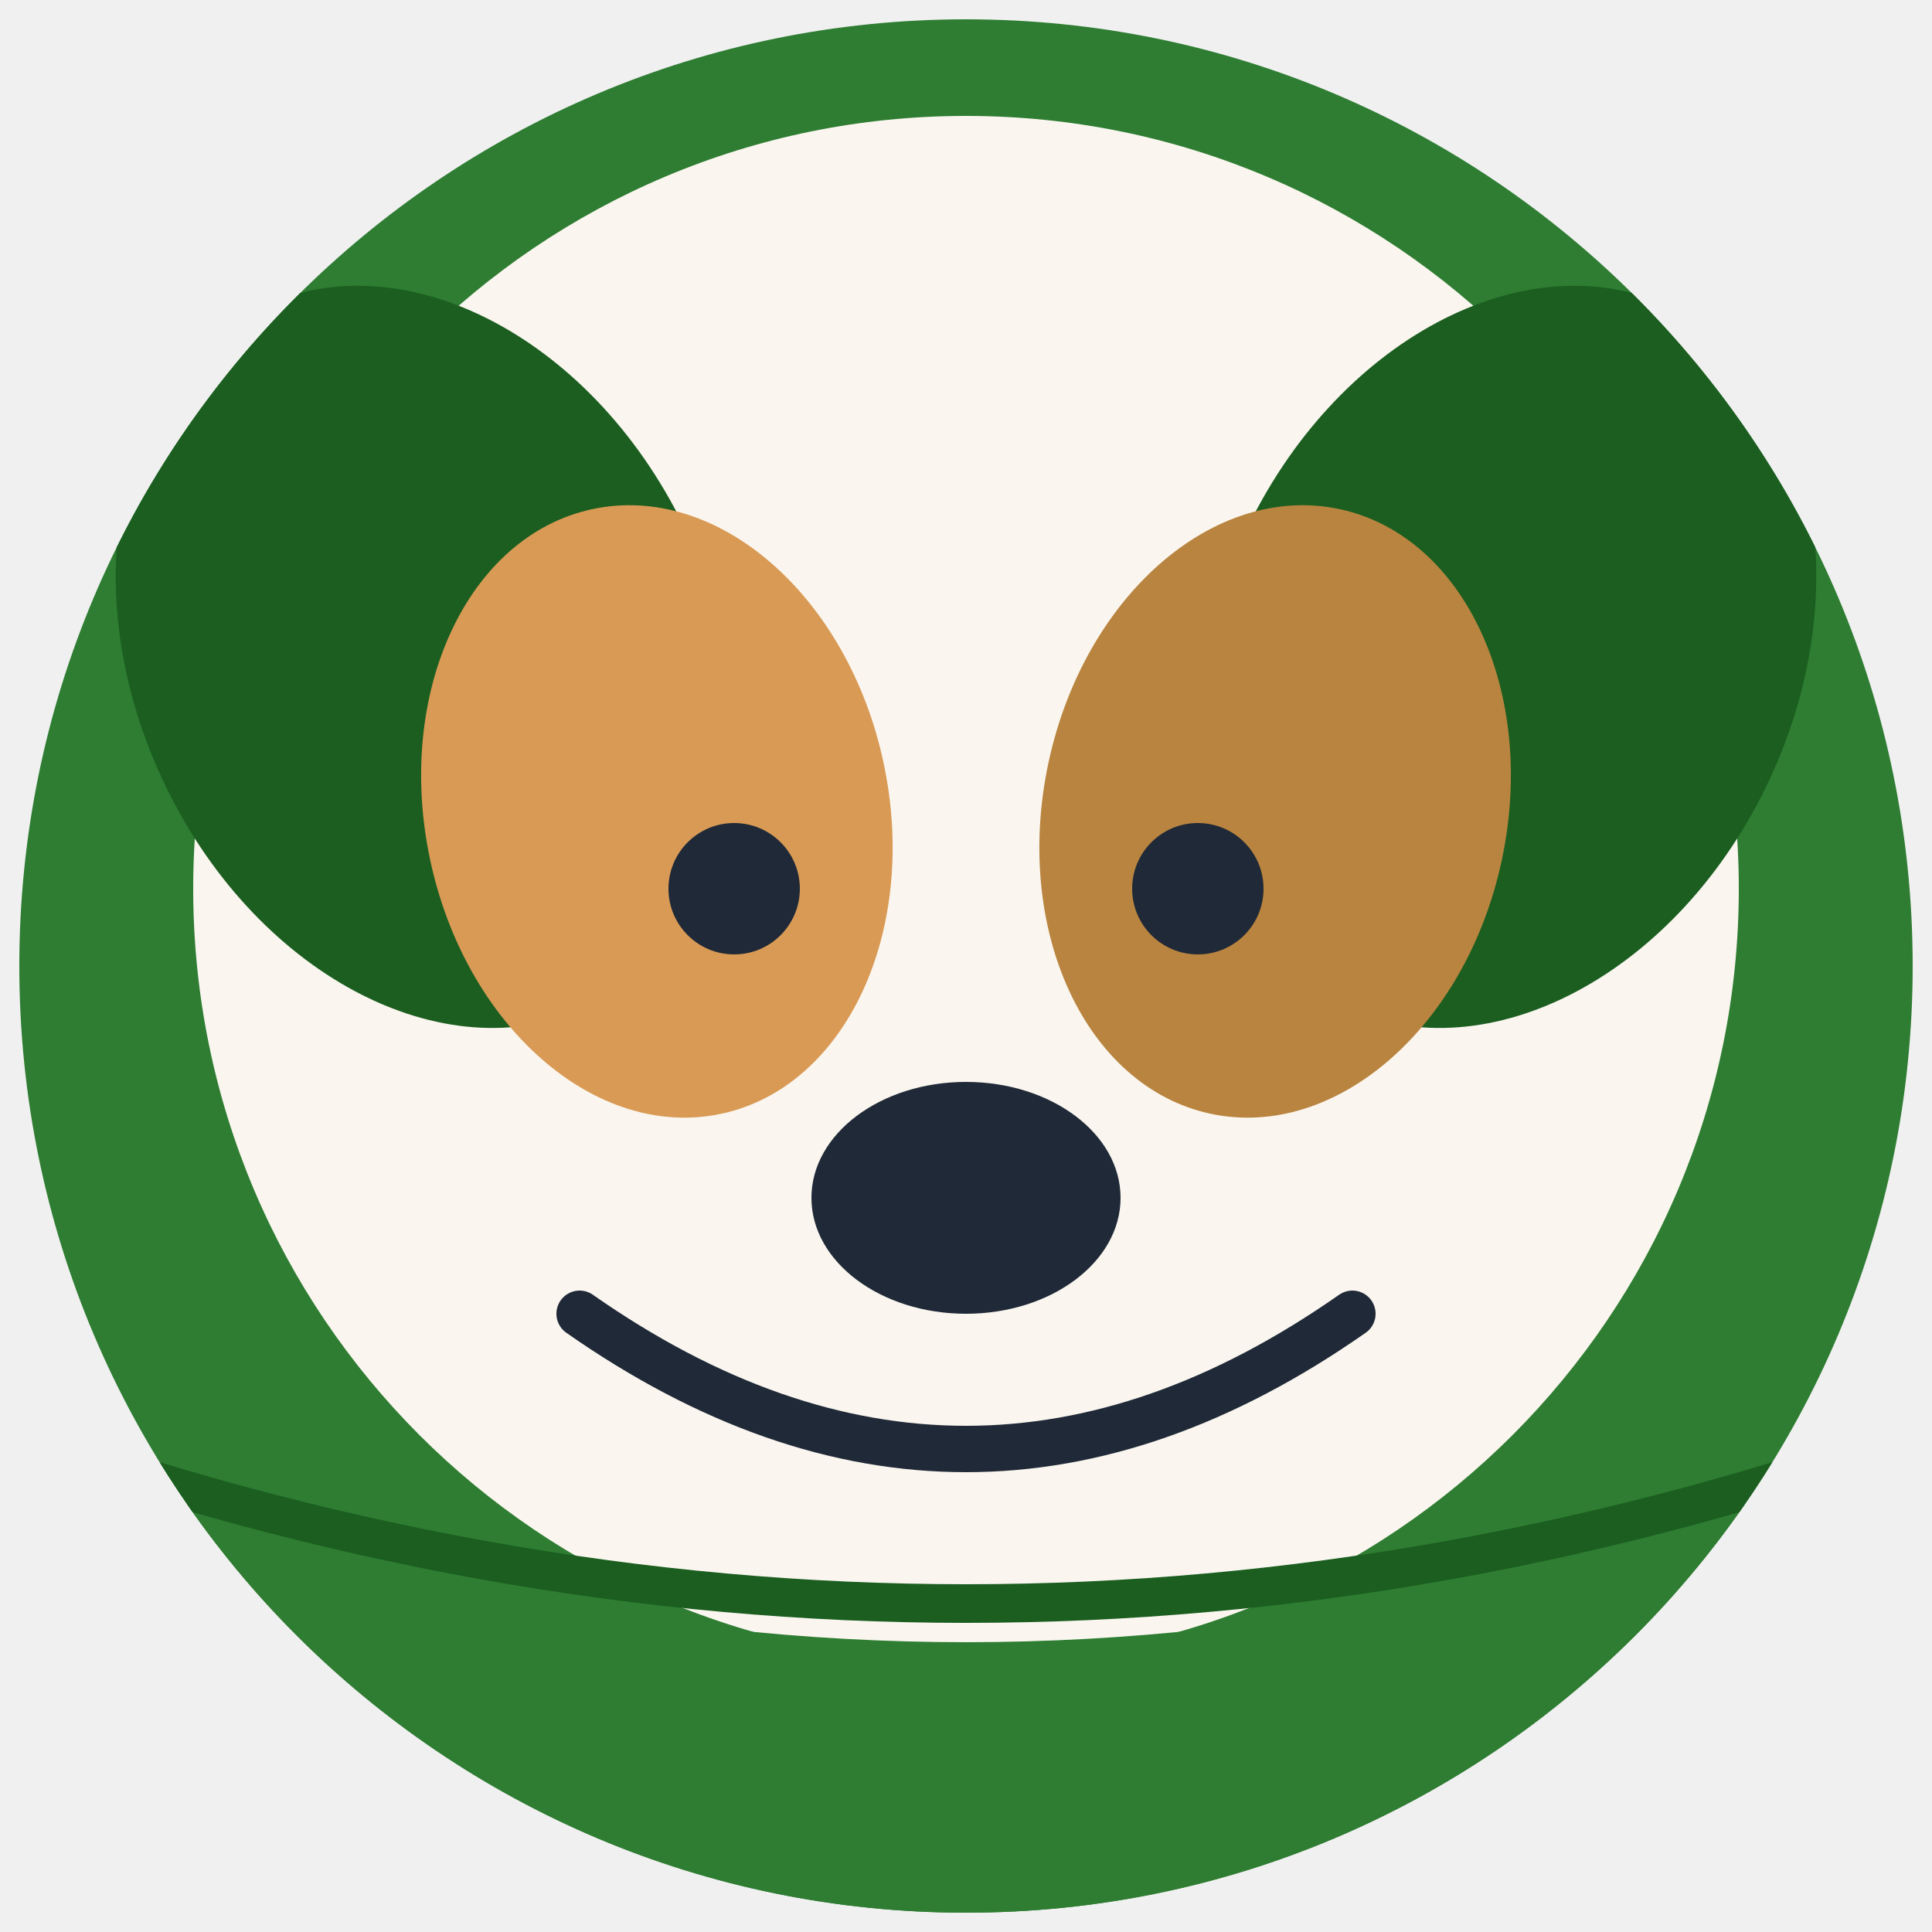
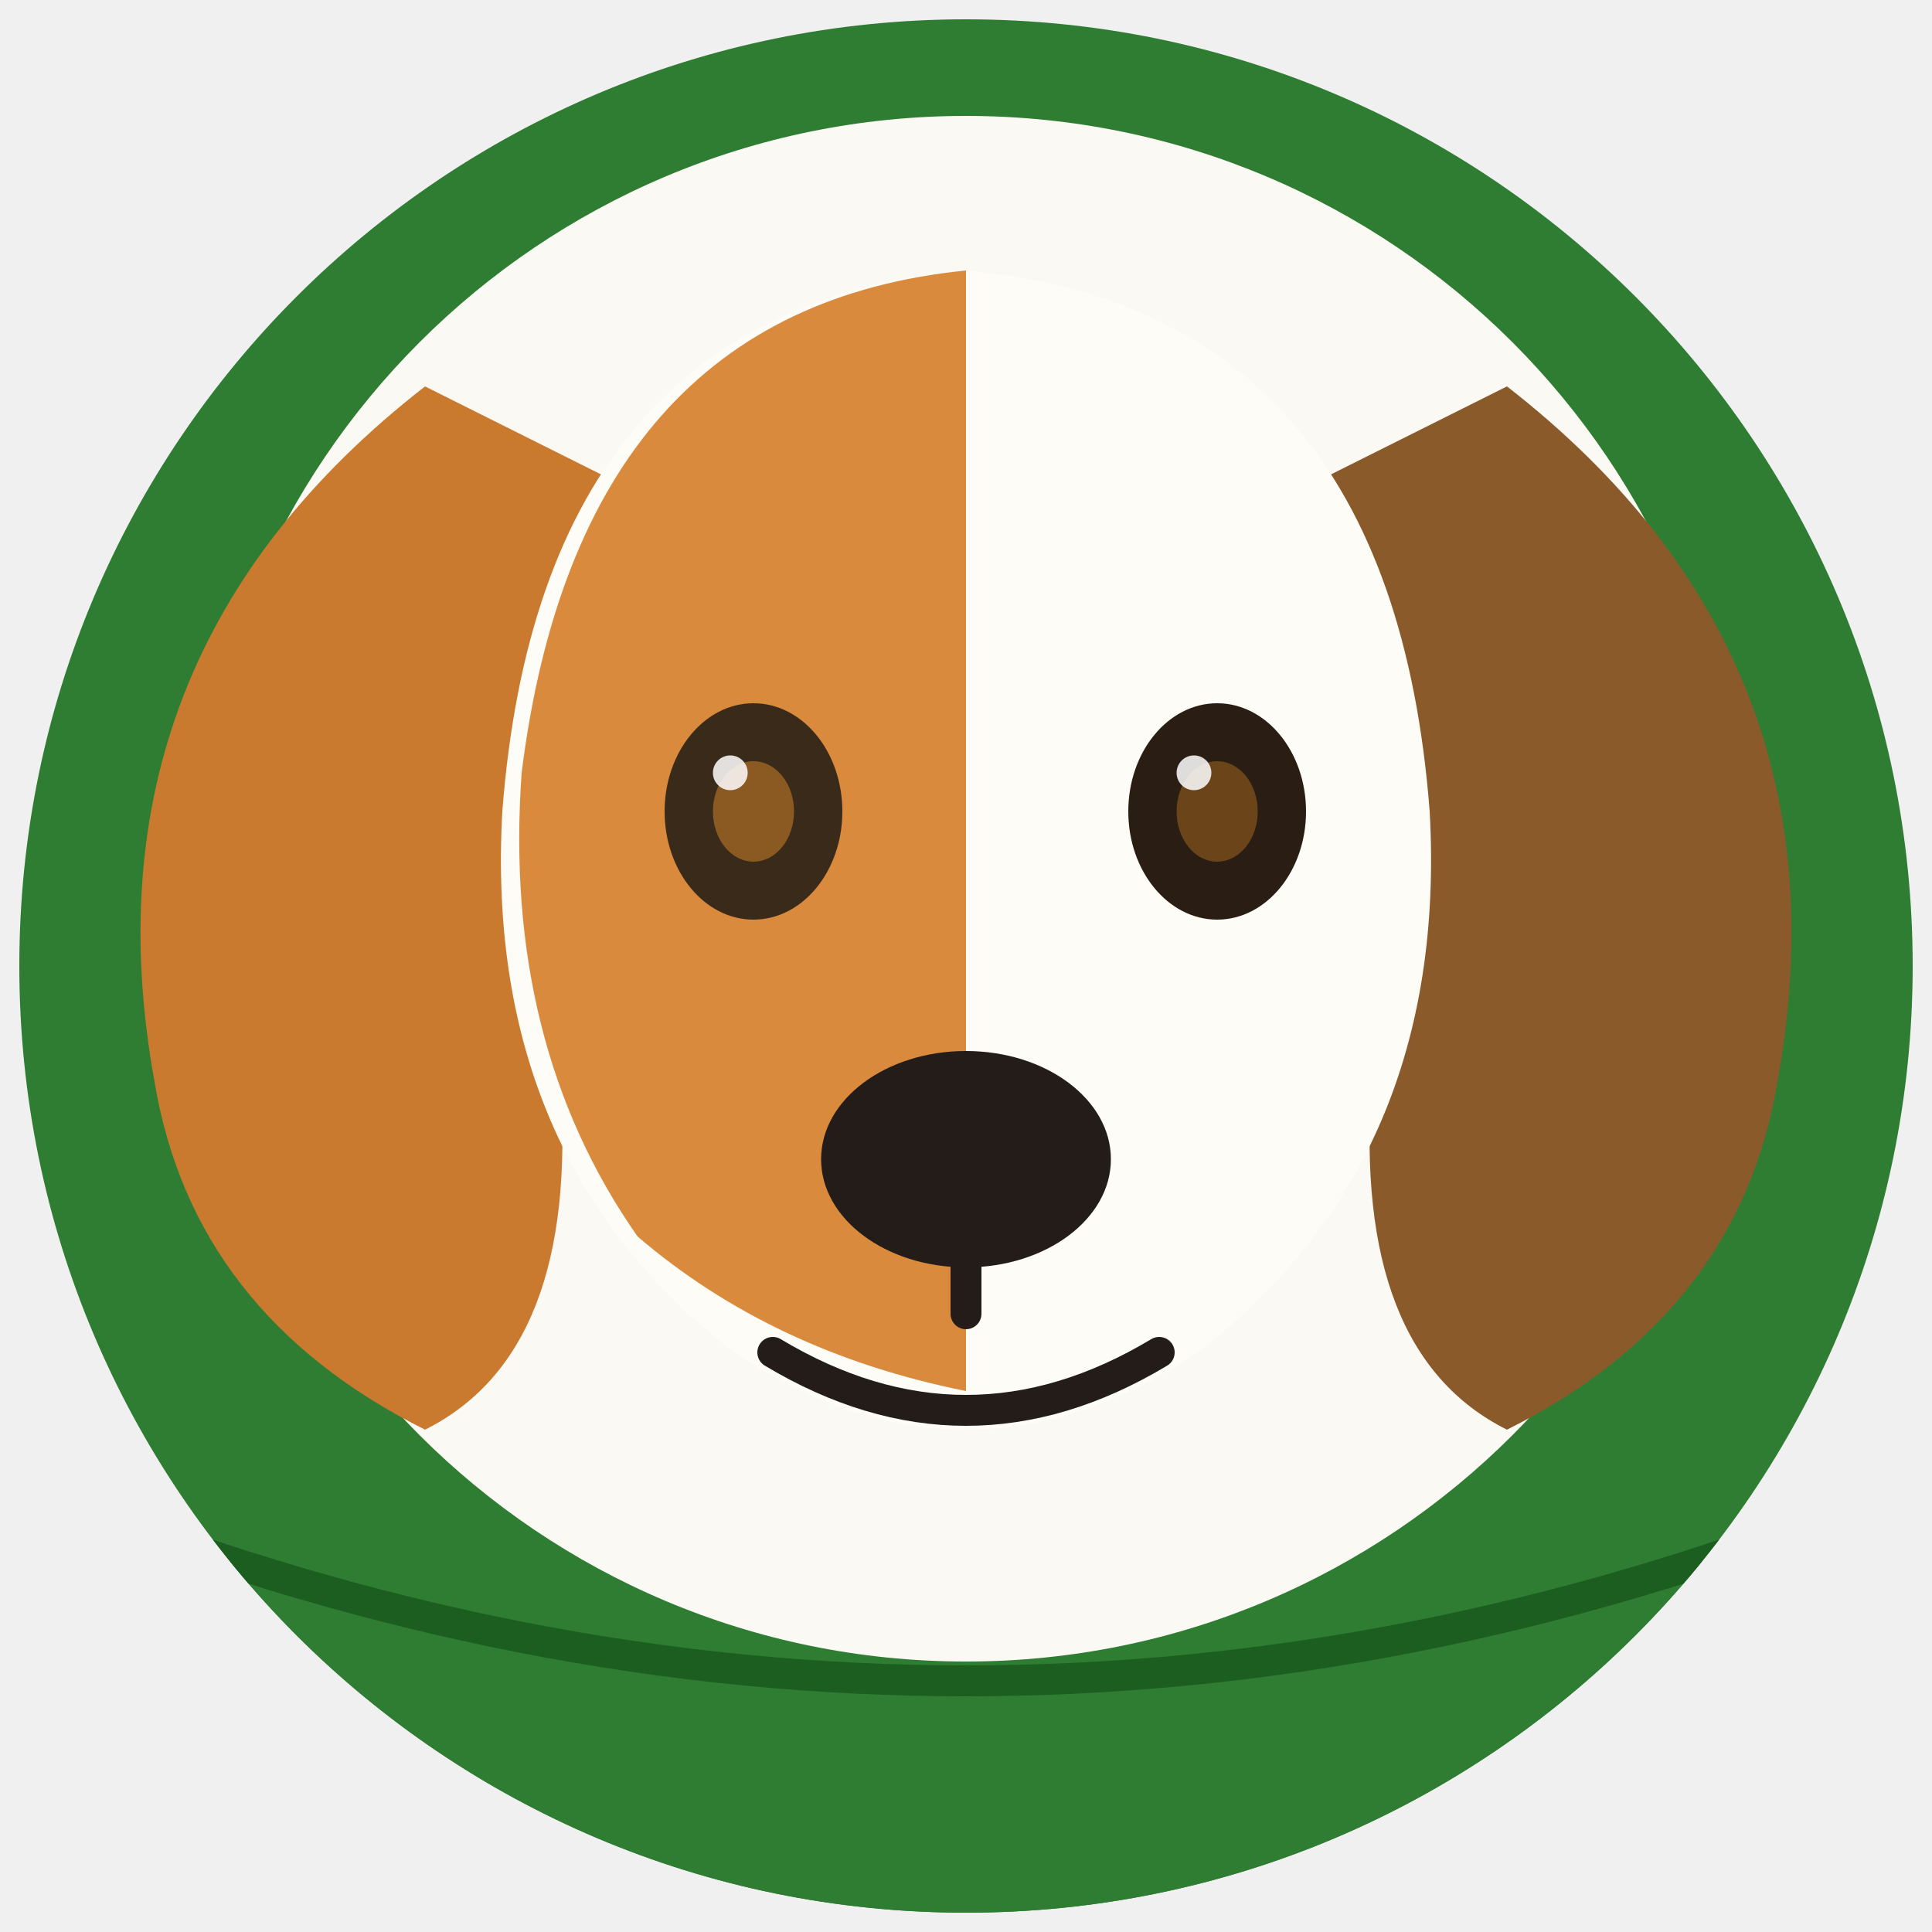
<svg xmlns="http://www.w3.org/2000/svg" viewBox="0 0 100 100" width="64" height="64">
  <defs>
-     <clipPath id="clip">
+     <clipPath id="clipFav">
      <circle cx="50" cy="50" r="49" />
    </clipPath>
  </defs>
  <circle cx="50" cy="50" r="49" fill="#2E7D32" />
-   <g clip-path="url(#clip)">
-     <circle cx="50" cy="46" r="40" fill="#FAF6EF" />
-     <ellipse cx="22" cy="34" rx="15" ry="20" fill="#1B5E20" transform="rotate(-25 22 34)" />
-     <ellipse cx="78" cy="34" rx="15" ry="20" fill="#1B5E20" transform="rotate(25 78 34)" />
-     <ellipse cx="34" cy="42" rx="12" ry="16" fill="#D99A55" transform="rotate(-12 34 42)" />
-     <ellipse cx="66" cy="42" rx="12" ry="16" fill="#B9843F" transform="rotate(12 66 42)" />
-     <circle cx="38" cy="46" r="3.4" fill="#1F2937" />
-     <circle cx="62" cy="46" r="3.4" fill="#1F2937" />
-     <ellipse cx="50" cy="62" rx="8" ry="6" fill="#1F2937" />
-     <path d="M30 68 Q50 82 70 68" stroke="#1F2937" stroke-width="2.4" fill="none" stroke-linecap="round" />
-     <path d="M0 74 Q50 96 100 74 L100 100 L0 100 Z" fill="#2E7D32" />
-     <path d="M0 74 Q50 92 100 74" stroke="#1B5E20" stroke-width="2" fill="none" />
+   <g clip-path="url(#clipFav)">
+     <circle cx="50" cy="46" r="40" fill="#FBF9F4" />
+     <path d="M22 20 Q4 34 8 56 Q10 68 22 74 Q30 70 29 56 Q28 40 34 26 Z" fill="#C97A2E" />
+     <path d="M78 20 Q96 34 92 56 Q90 68 78 74 Q70 70 71 56 Q72 40 66 26 Z" fill="#8A5A2B" />
+     <path d="M50 14 Q72 16 74 42 Q75 60 62 70 Q56 74 50 74 Q44 74 38 70 Q25 60 26 42 Q28 16 50 14 Z" fill="#FEFCF6" />
+     <path d="M50 14 Q30 16 27 40 Q26 54 33 64 Q40 70 50 72 L50 14 Z" fill="#D98A3D" />
+     <ellipse cx="39" cy="42" rx="4.6" ry="5.6" fill="#3A2A1A" />
+     <ellipse cx="39" cy="42" rx="2.1" ry="2.6" fill="#8A5A22" />
+     <circle cx="37.8" cy="40" r="0.9" fill="#FFFFFF" opacity="0.85" />
+     <ellipse cx="63" cy="42" rx="4.6" ry="5.6" fill="#2A1E14" />
+     <ellipse cx="63" cy="42" rx="2.1" ry="2.6" fill="#6B4419" />
+     <circle cx="61.8" cy="40" r="0.9" fill="#FFFFFF" opacity="0.85" />
+     <ellipse cx="50" cy="60" rx="7.5" ry="5.6" fill="#241C18" />
+     <path d="M50 64 L50 68" stroke="#241C18" stroke-width="1.6" stroke-linecap="round" />
+     <path d="M40 70 Q50 76 60 70" stroke="#241C18" stroke-width="1.6" fill="none" stroke-linecap="round" />
+     <path d="M4 78 Q50 96 96 78 L96 100 L4 100 Z" fill="#2E7D32" />
+     <path d="M4 78 Q50 96 96 78" stroke="#1B5E20" stroke-width="1.6" fill="none" />
  </g>
</svg>
